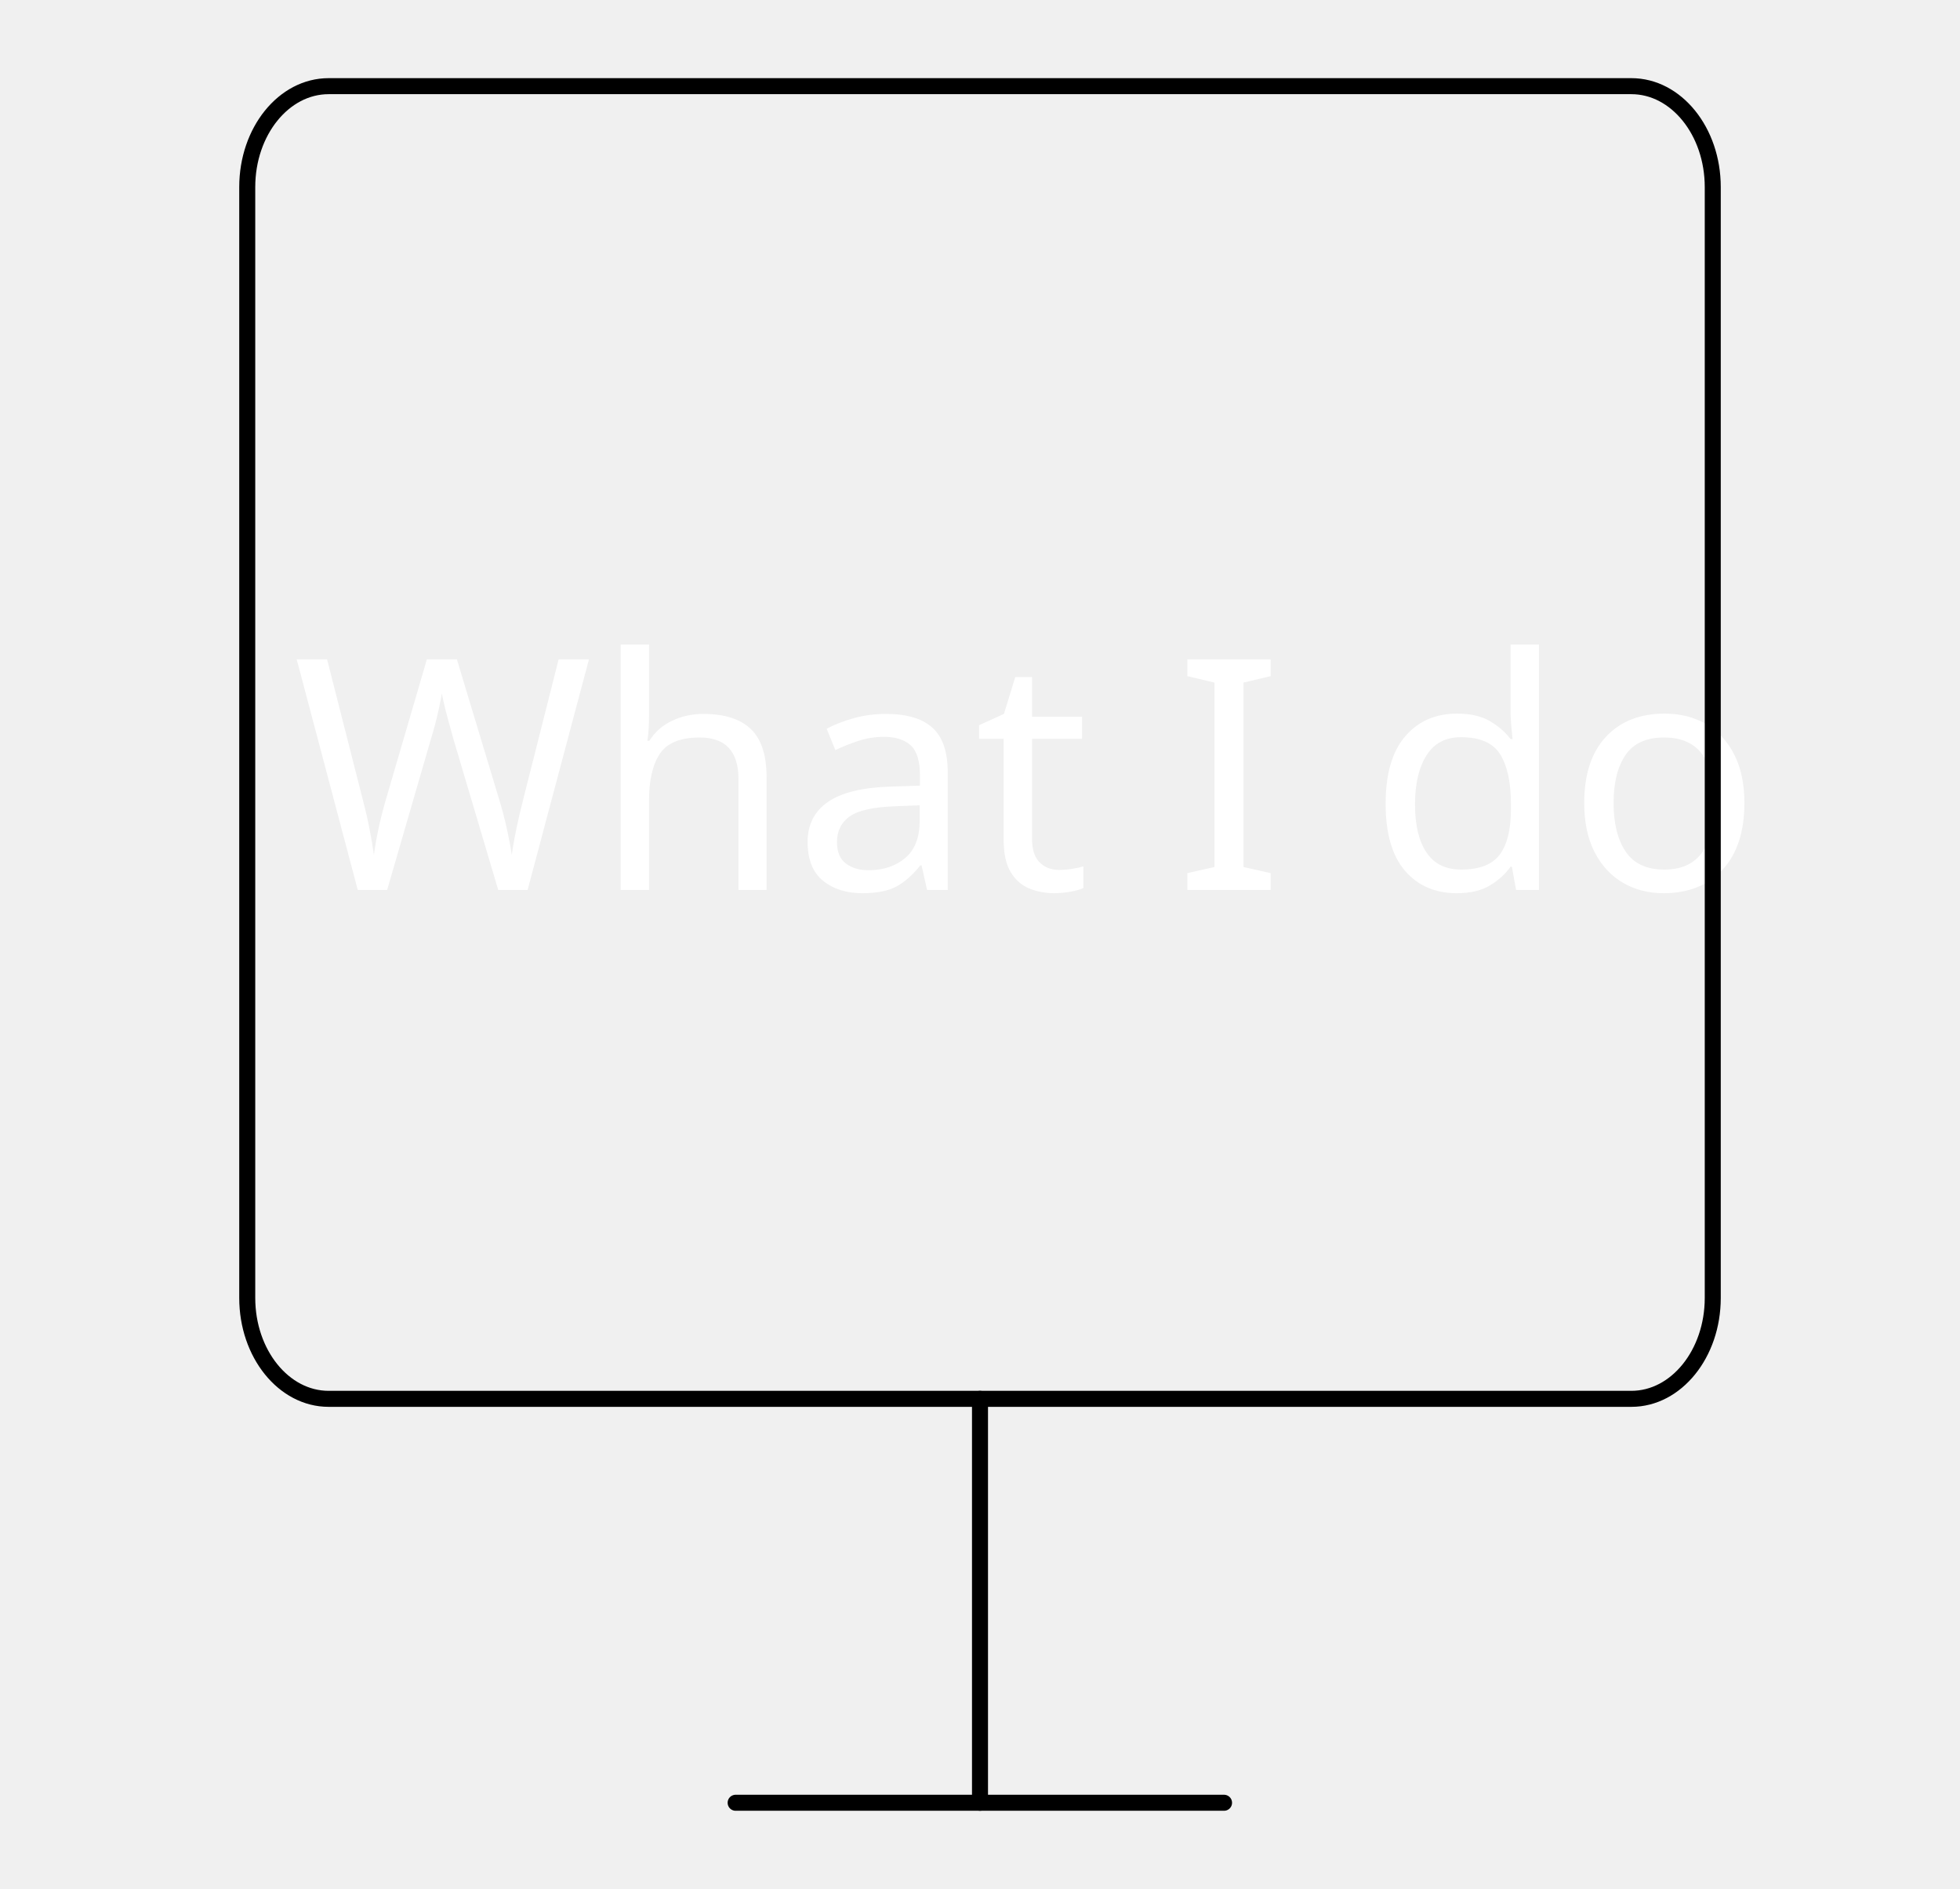
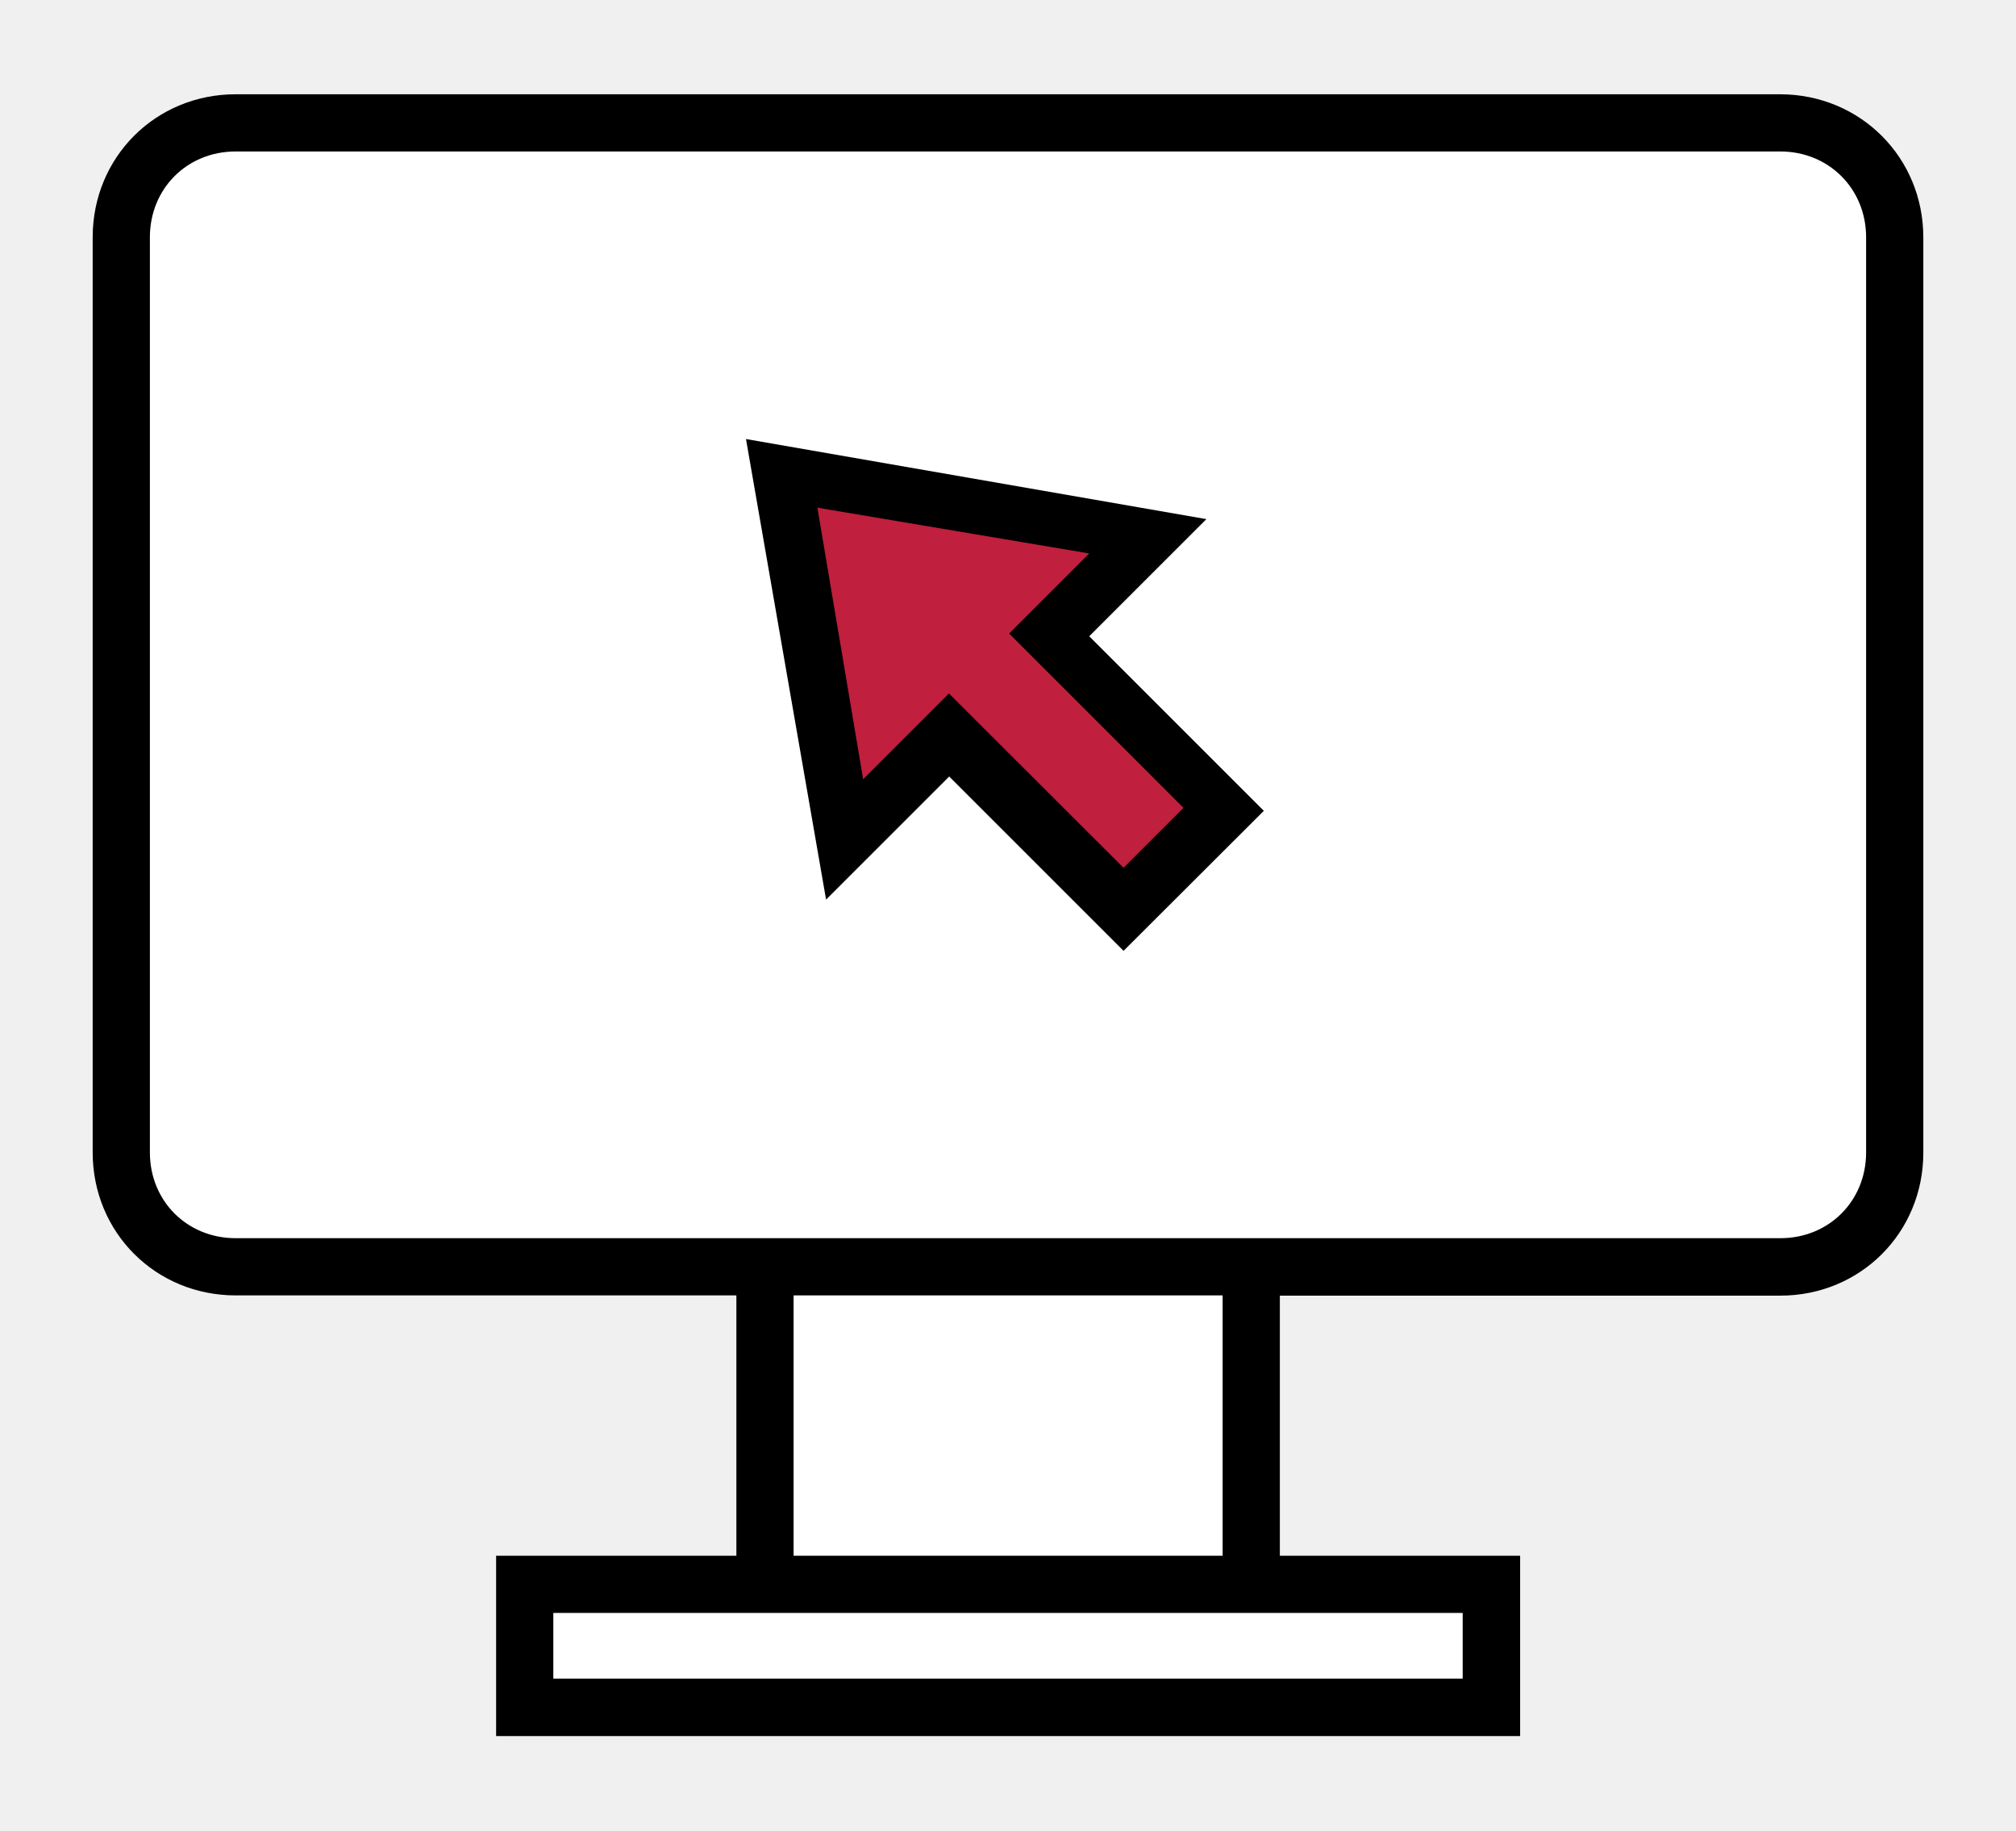
- <svg xmlns="http://www.w3.org/2000/svg" version="1.1" id="Layer_1" transform="rotate(0)" x="0px" y="0px" viewBox="0 0 612 589.7" style="enable-background:new 0 0 612 589.7;" xml:space="preserve">
+ <svg xmlns="http://www.w3.org/2000/svg" version="1.1" id="Layer_1" x="0px" y="0px" viewBox="0 0 881 800" style="enable-background:new 0 0 881 800;" xml:space="preserve">
  <style type="text/css">
	.st0{fill:#FFFFFF;}
- 	.st1{font-family:'ArialMT';}
- 	.st2{font-size:100.83px;}
- 	.st3{fill:none;stroke:#000000;stroke-width:5;stroke-linecap:round;stroke-linejoin:round;}
- 	.st4{fill:none;stroke:#000000;stroke-width:5;stroke-linecap:round;}
+ 	.st1{fill:#C01F3D;}
</style>
-   <text transform="matrix(1 0 0 1 91.4438 277.83)" class="st0 st1 st2">What I do</text>
-   <g id="SVGRepo_iconCarrier">
-     <path class="st3" d="M306,562.8V436.7" />
-     <path class="st4" d="M102.6,26.9h406.8c14,0,25.4,14.1,25.4,31.5v346.8c0,17.4-11.4,31.5-25.4,31.5H102.6   c-14,0-25.4-14.1-25.4-31.5V58.4C77.2,41,88.6,26.9,102.6,26.9z" />
-     <path class="st3" d="M229.7,562.8h152.5" />
-   </g>
+   <rect x="241.8" y="693" class="st0" width="397.4" height="48" />
+   <path class="st0" d="M778,66.2H103c-21.2,0-37.5,16.3-37.5,37.5v400c0,21.2,16.2,37.5,37.5,37.5h675c21.2,0,37.5-16.2,37.5-37.5  v-400C815.5,82.5,799.2,66.2,778,66.2L778,66.2z" />
+   <path class="st0" d="M346.8,566.2h187.5V680H346.8V566.2z" />
+   <path d="M778,41.2H103c-35,0-62.5,27.5-62.5,62.5v400c0,35,27.5,62.5,62.5,62.5h218.8V680h-105v78.8h447.5V680h-105V566.3H778  c35,0,62.5-27.5,62.5-62.5v-400C840.5,68.8,813,41.3,778,41.2L778,41.2z M639.2,705v28.7H241.8V705H639.2z M346.8,680V566.2h187.5  V680H346.8L346.8,680z M815.5,503.7c0,21.2-16.2,37.5-37.5,37.5H103c-21.2,0-37.5-16.2-37.5-37.5v-400c0-21.2,16.2-37.5,37.5-37.5  h675c21.2,0,37.5,16.3,37.5,37.5V503.7z" />
+   <path id="mouse" class="st1" d="M522.6,352l-71.8-74.9l32.2-38l-127.4-20.6l20,128l37.5-37.5l76.2,76.2L522.6,352z" />
+   <path d="M476,278.1l51.2-51.2l-201.2-35l35,201.3l53.8-53.8l76.2,76.2l61.3-61.2L476,278.1z M377.2,340.6l-20-118.7l118.8,20l-35,35  l76.2,76.2L491,379.3l-76.3-76.2L377.2,340.6z" />
</svg>
